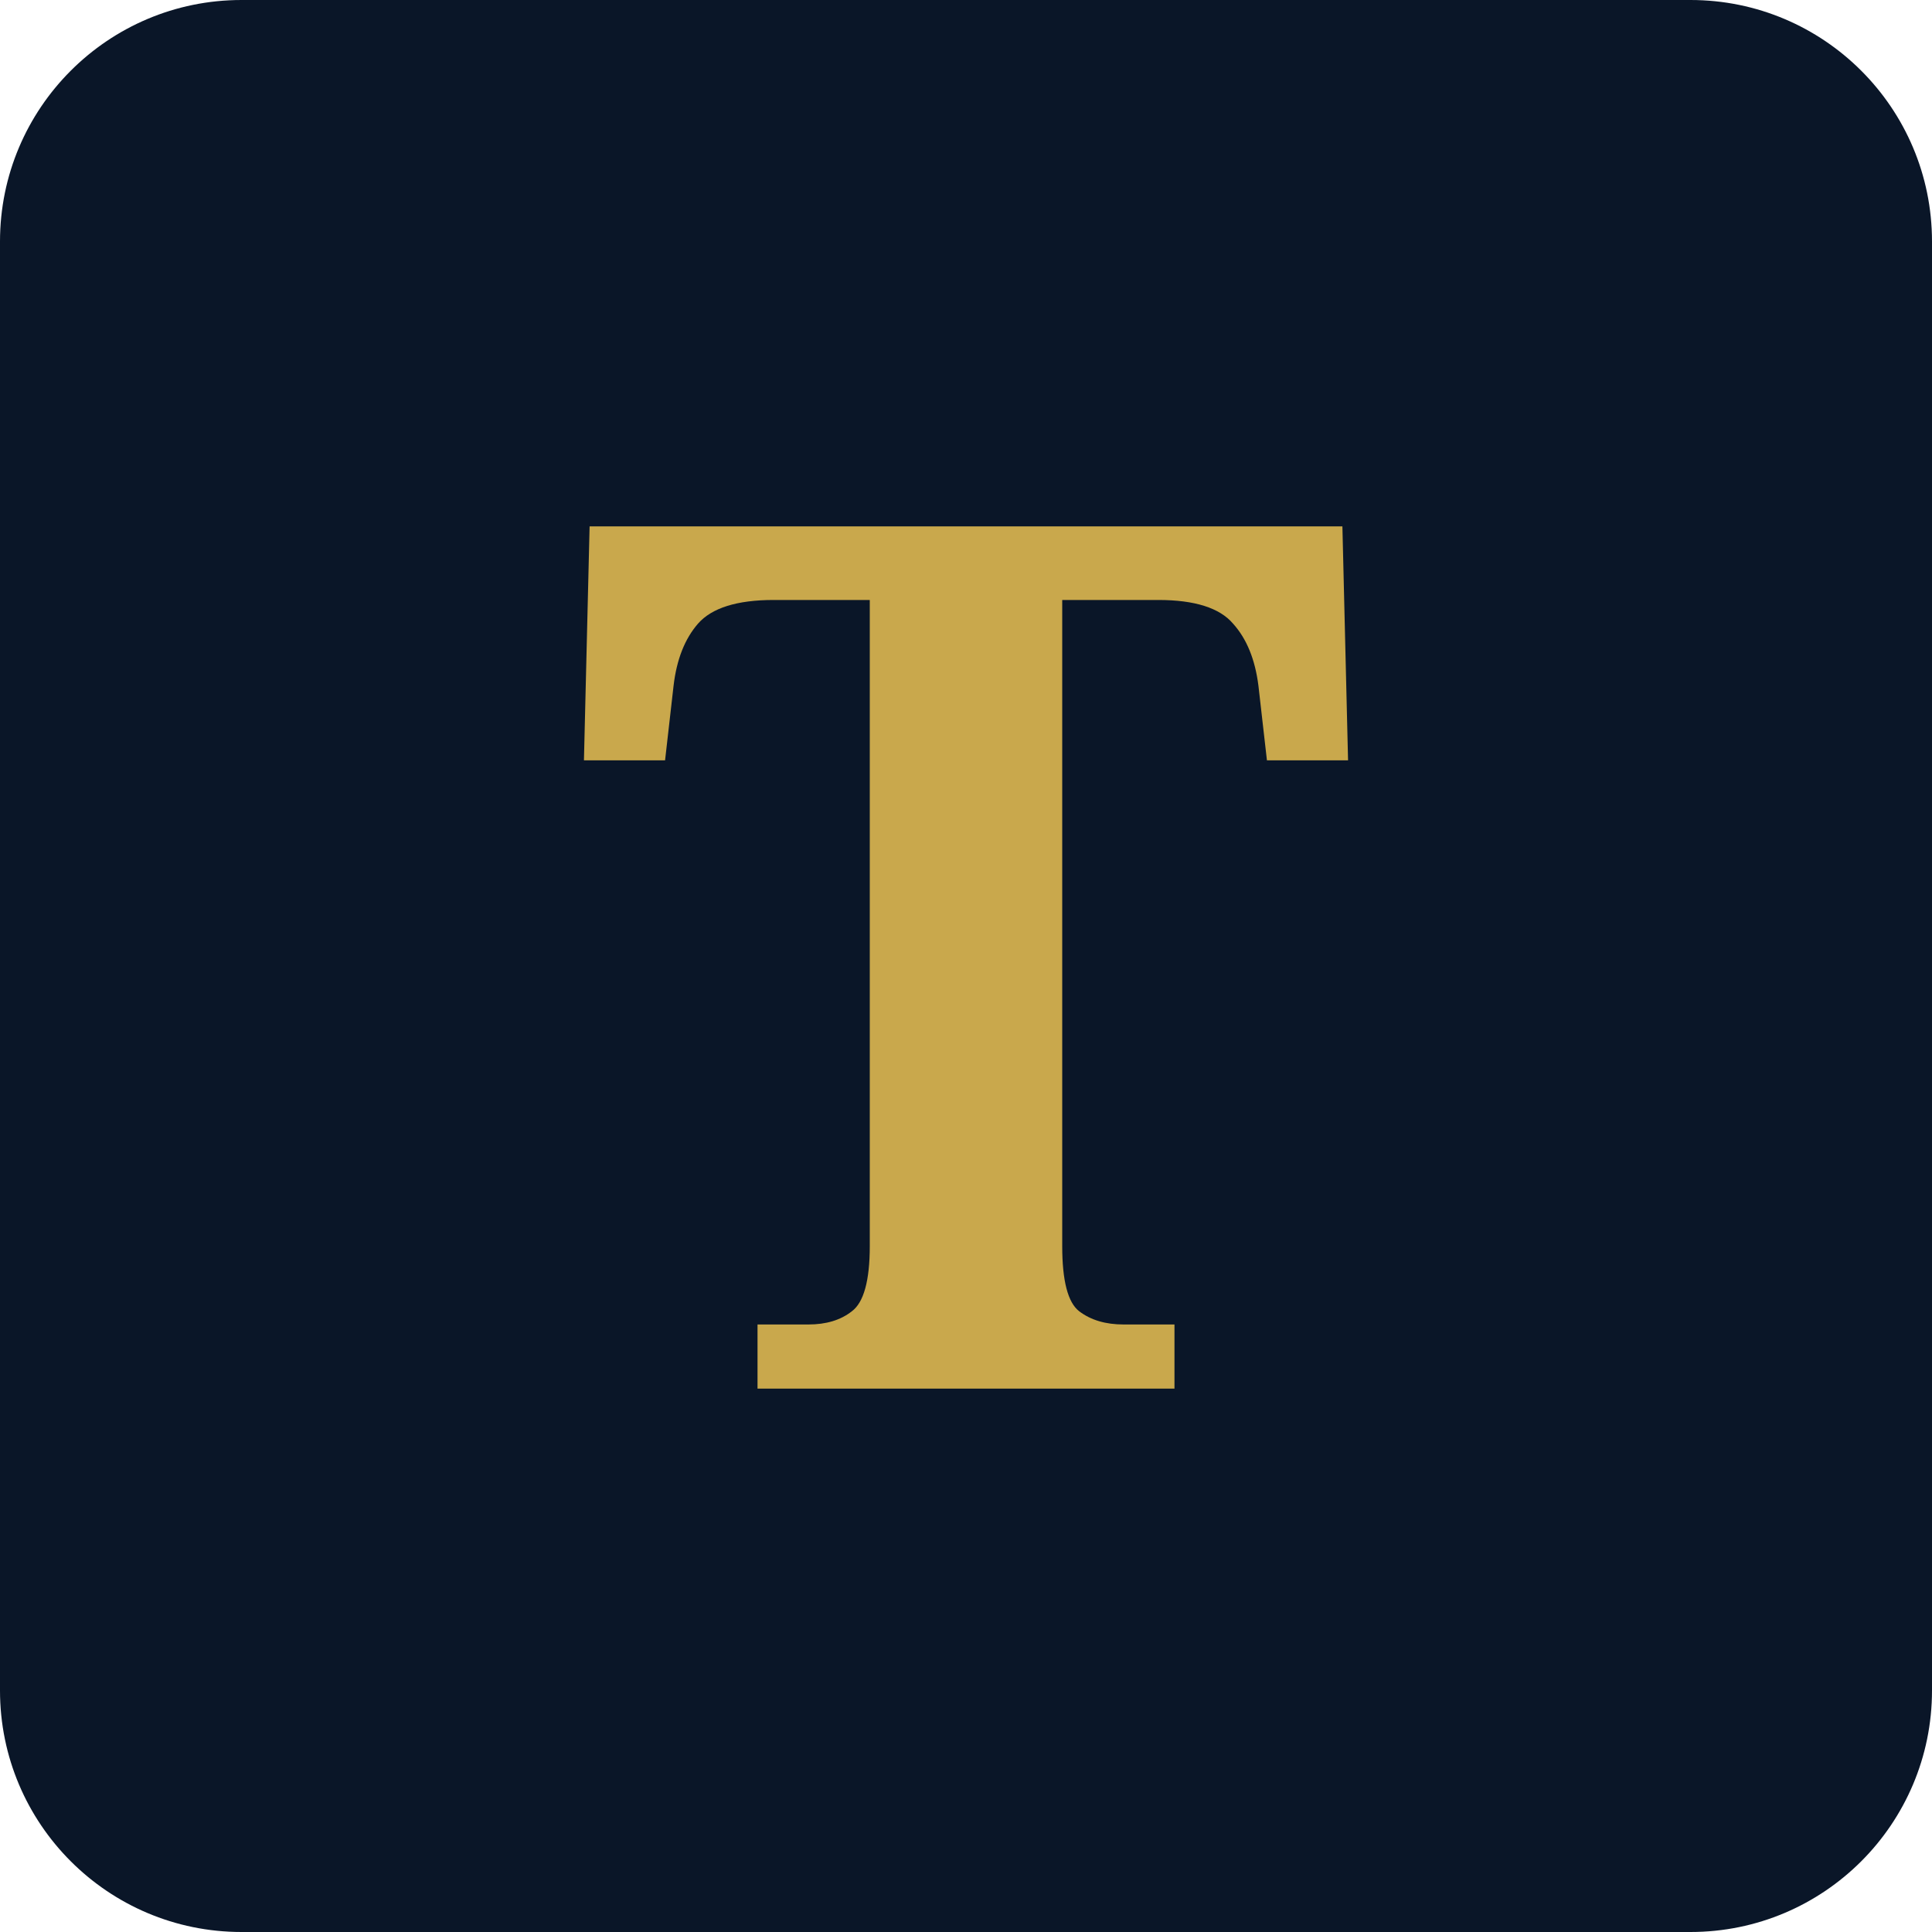
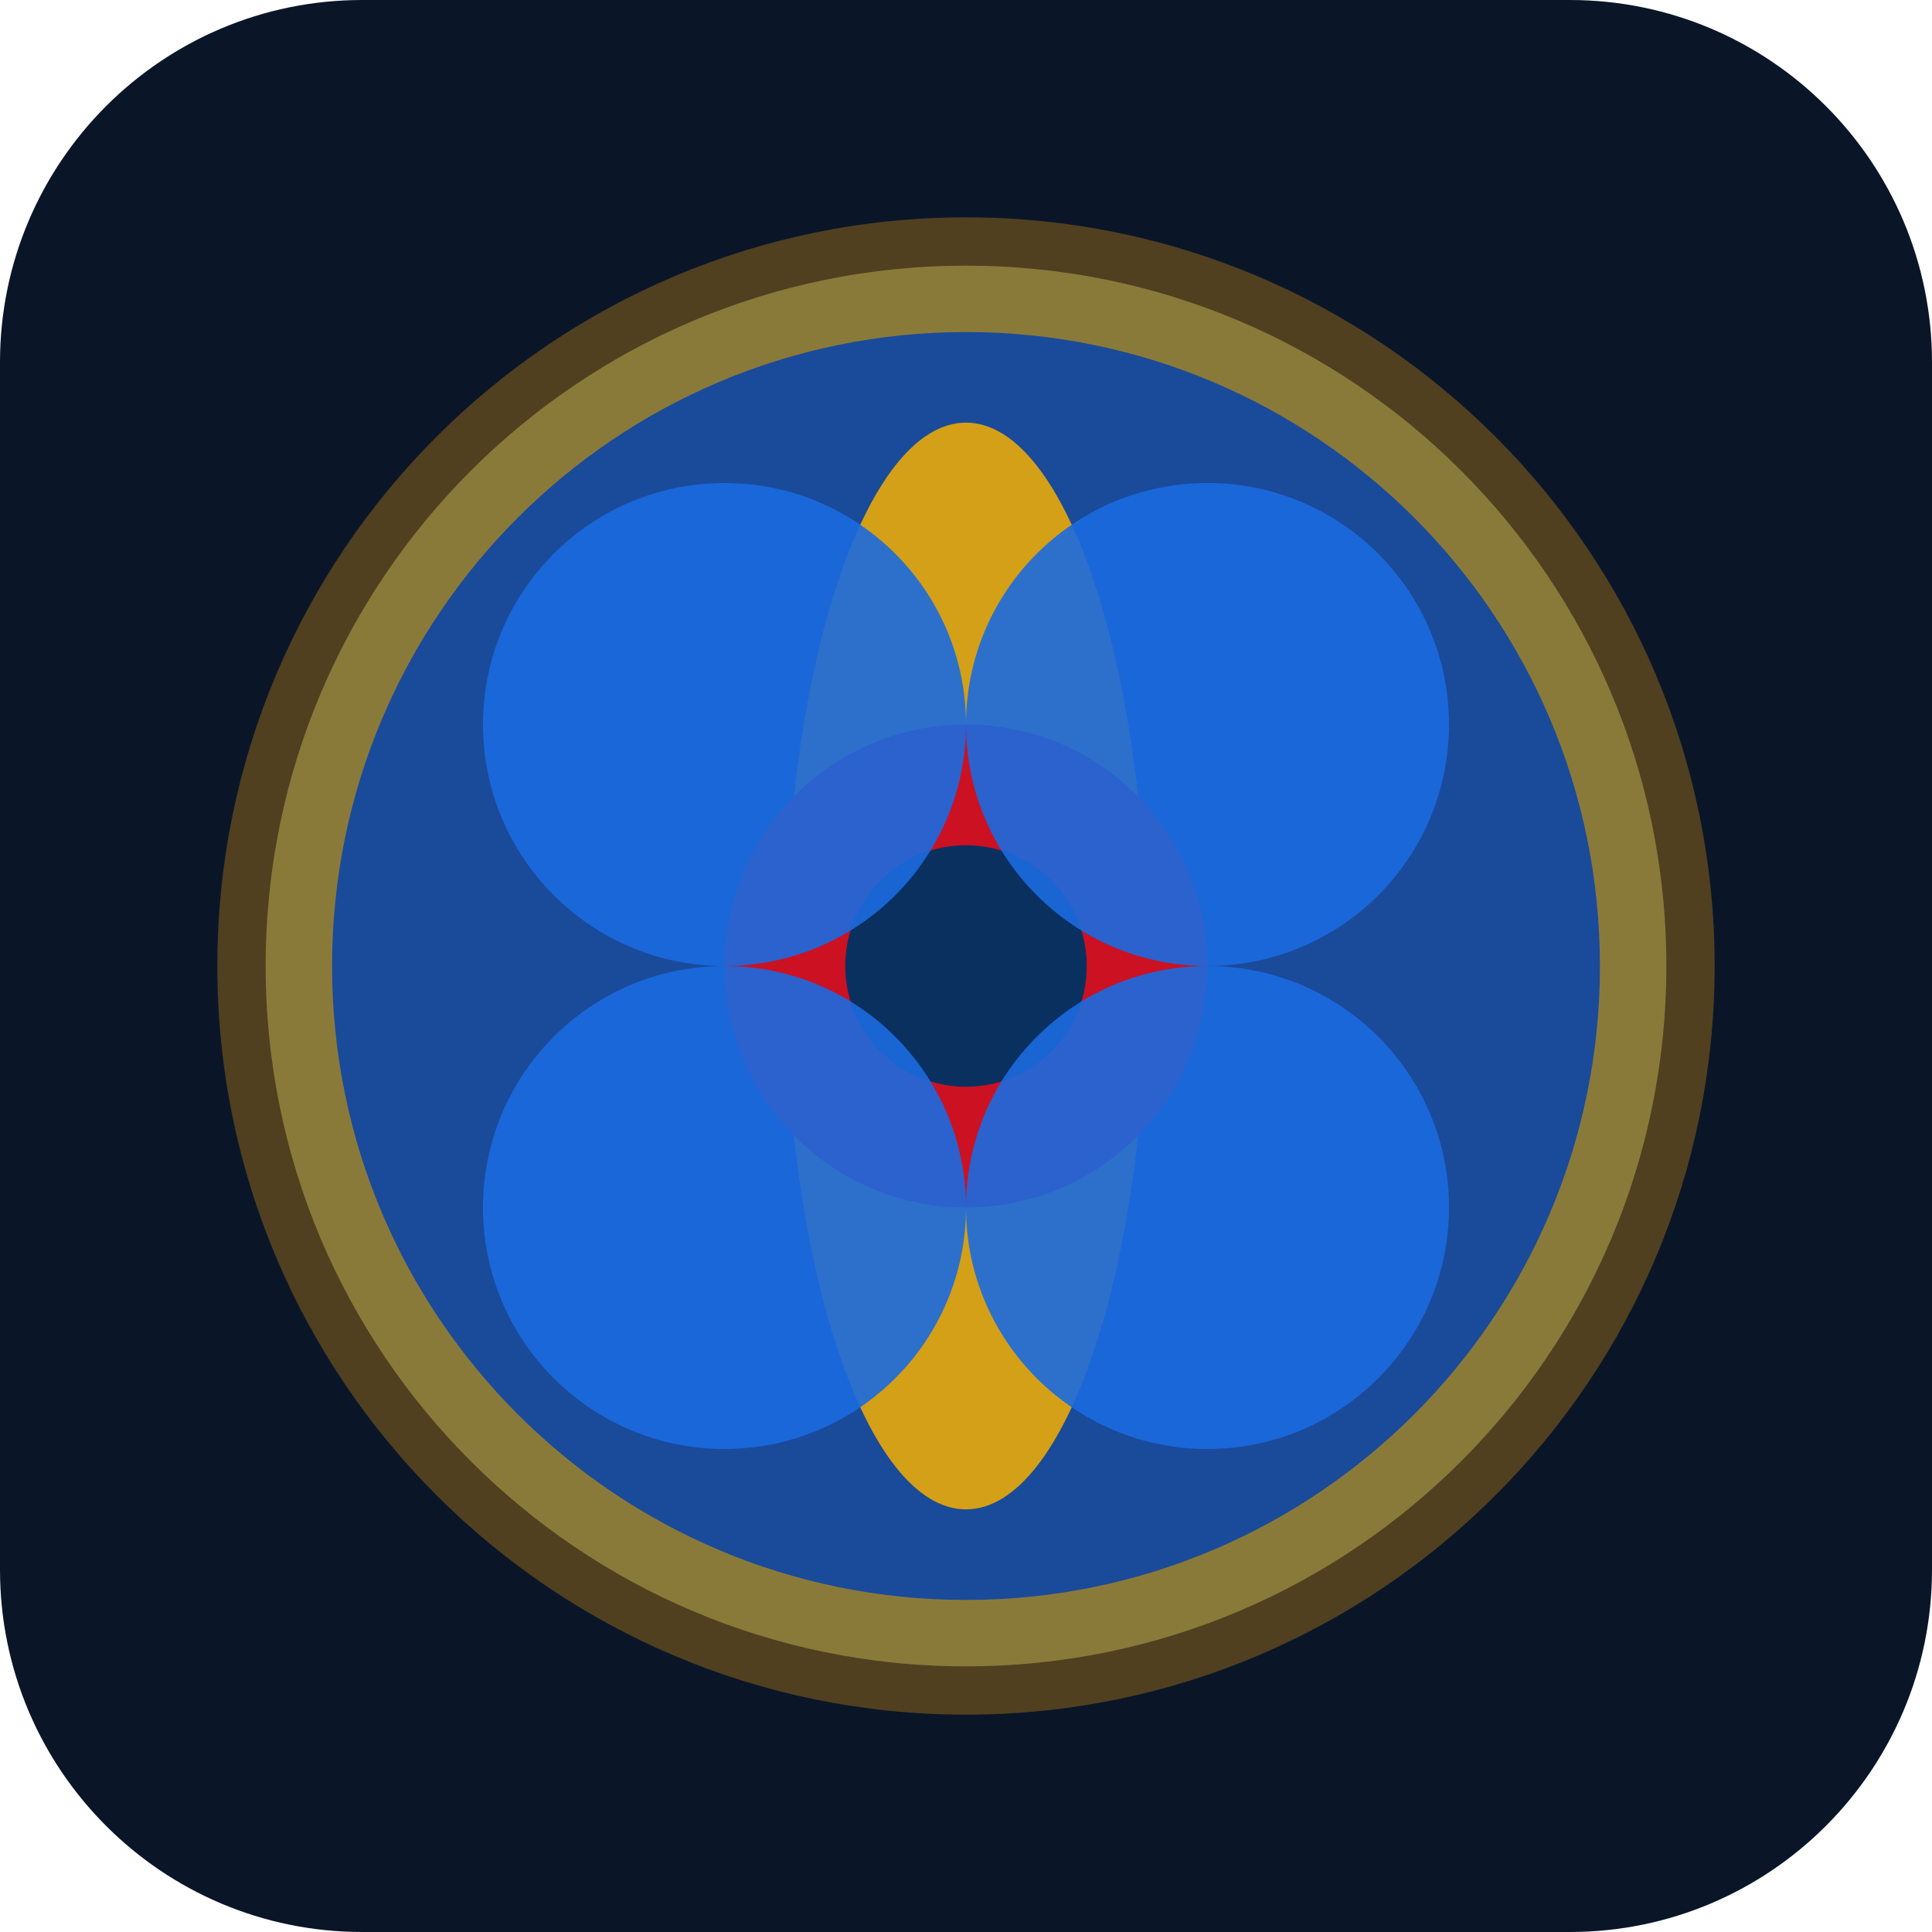
<svg xmlns="http://www.w3.org/2000/svg" width="32" height="32" viewBox="0 0 32 32">
-   <rect width="32" height="32" rx="4" fill="#0a1628" />
-   <text x="16" y="23" text-anchor="middle" font-family="Georgia, serif" font-size="20" font-weight="bold" fill="#c9a84c">T</text>
+   <rect width="32" height="32" rx="6" fill="#0a1628" />
+   <circle cx="16" cy="16" r="12" fill="#8a7a3a" stroke="#504020" stroke-width="0.8" />
+   <circle cx="16" cy="16" r="10.5" fill="#1a4a9a" />
+   <ellipse cx="16" cy="16" rx="3" ry="9" fill="#d4a017" />
+   <circle cx="16" cy="16" r="4" fill="#cc1122" />
+   <circle cx="16" cy="16" r="2" fill="#0a3060" />
+   <circle cx="12" cy="12" r="4" fill="#1a6ae0" opacity="0.9" />
+   <circle cx="20" cy="12" r="4" fill="#1a6ae0" opacity="0.9" />
+   <circle cx="12" cy="20" r="4" fill="#1a6ae0" opacity="0.9" />
+   <circle cx="20" cy="20" r="4" fill="#1a6ae0" opacity="0.9" />
</svg>
